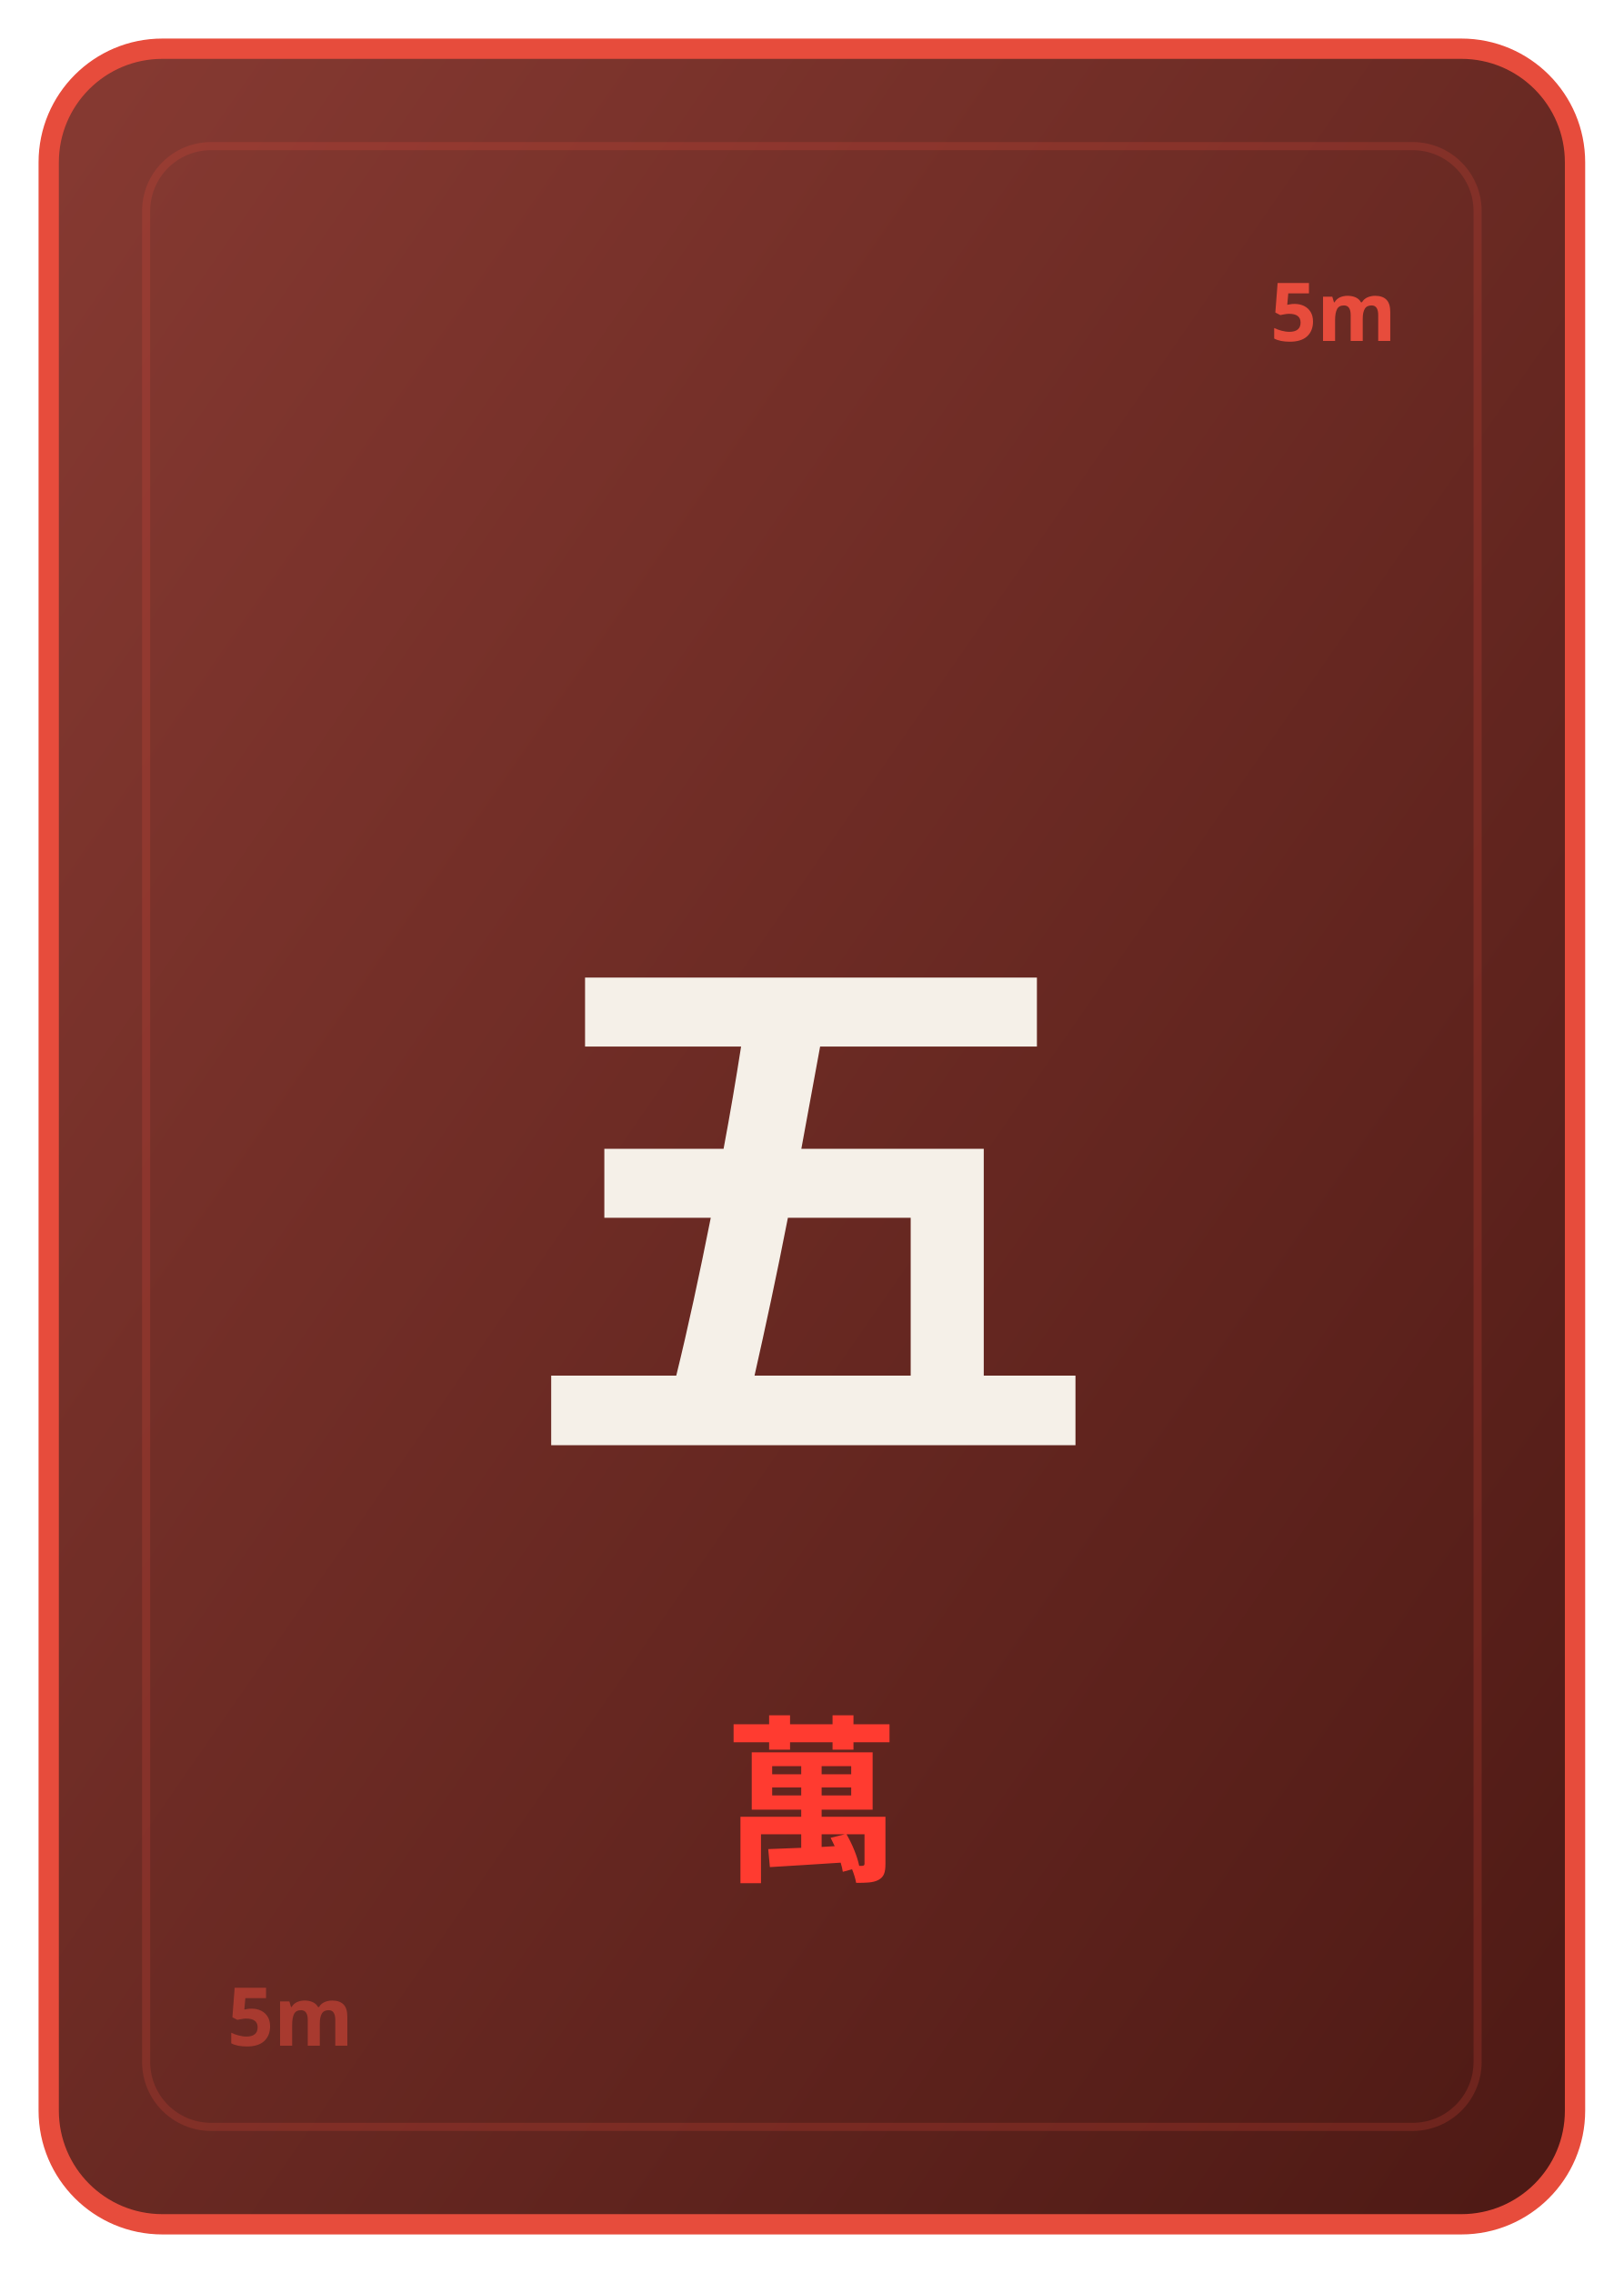
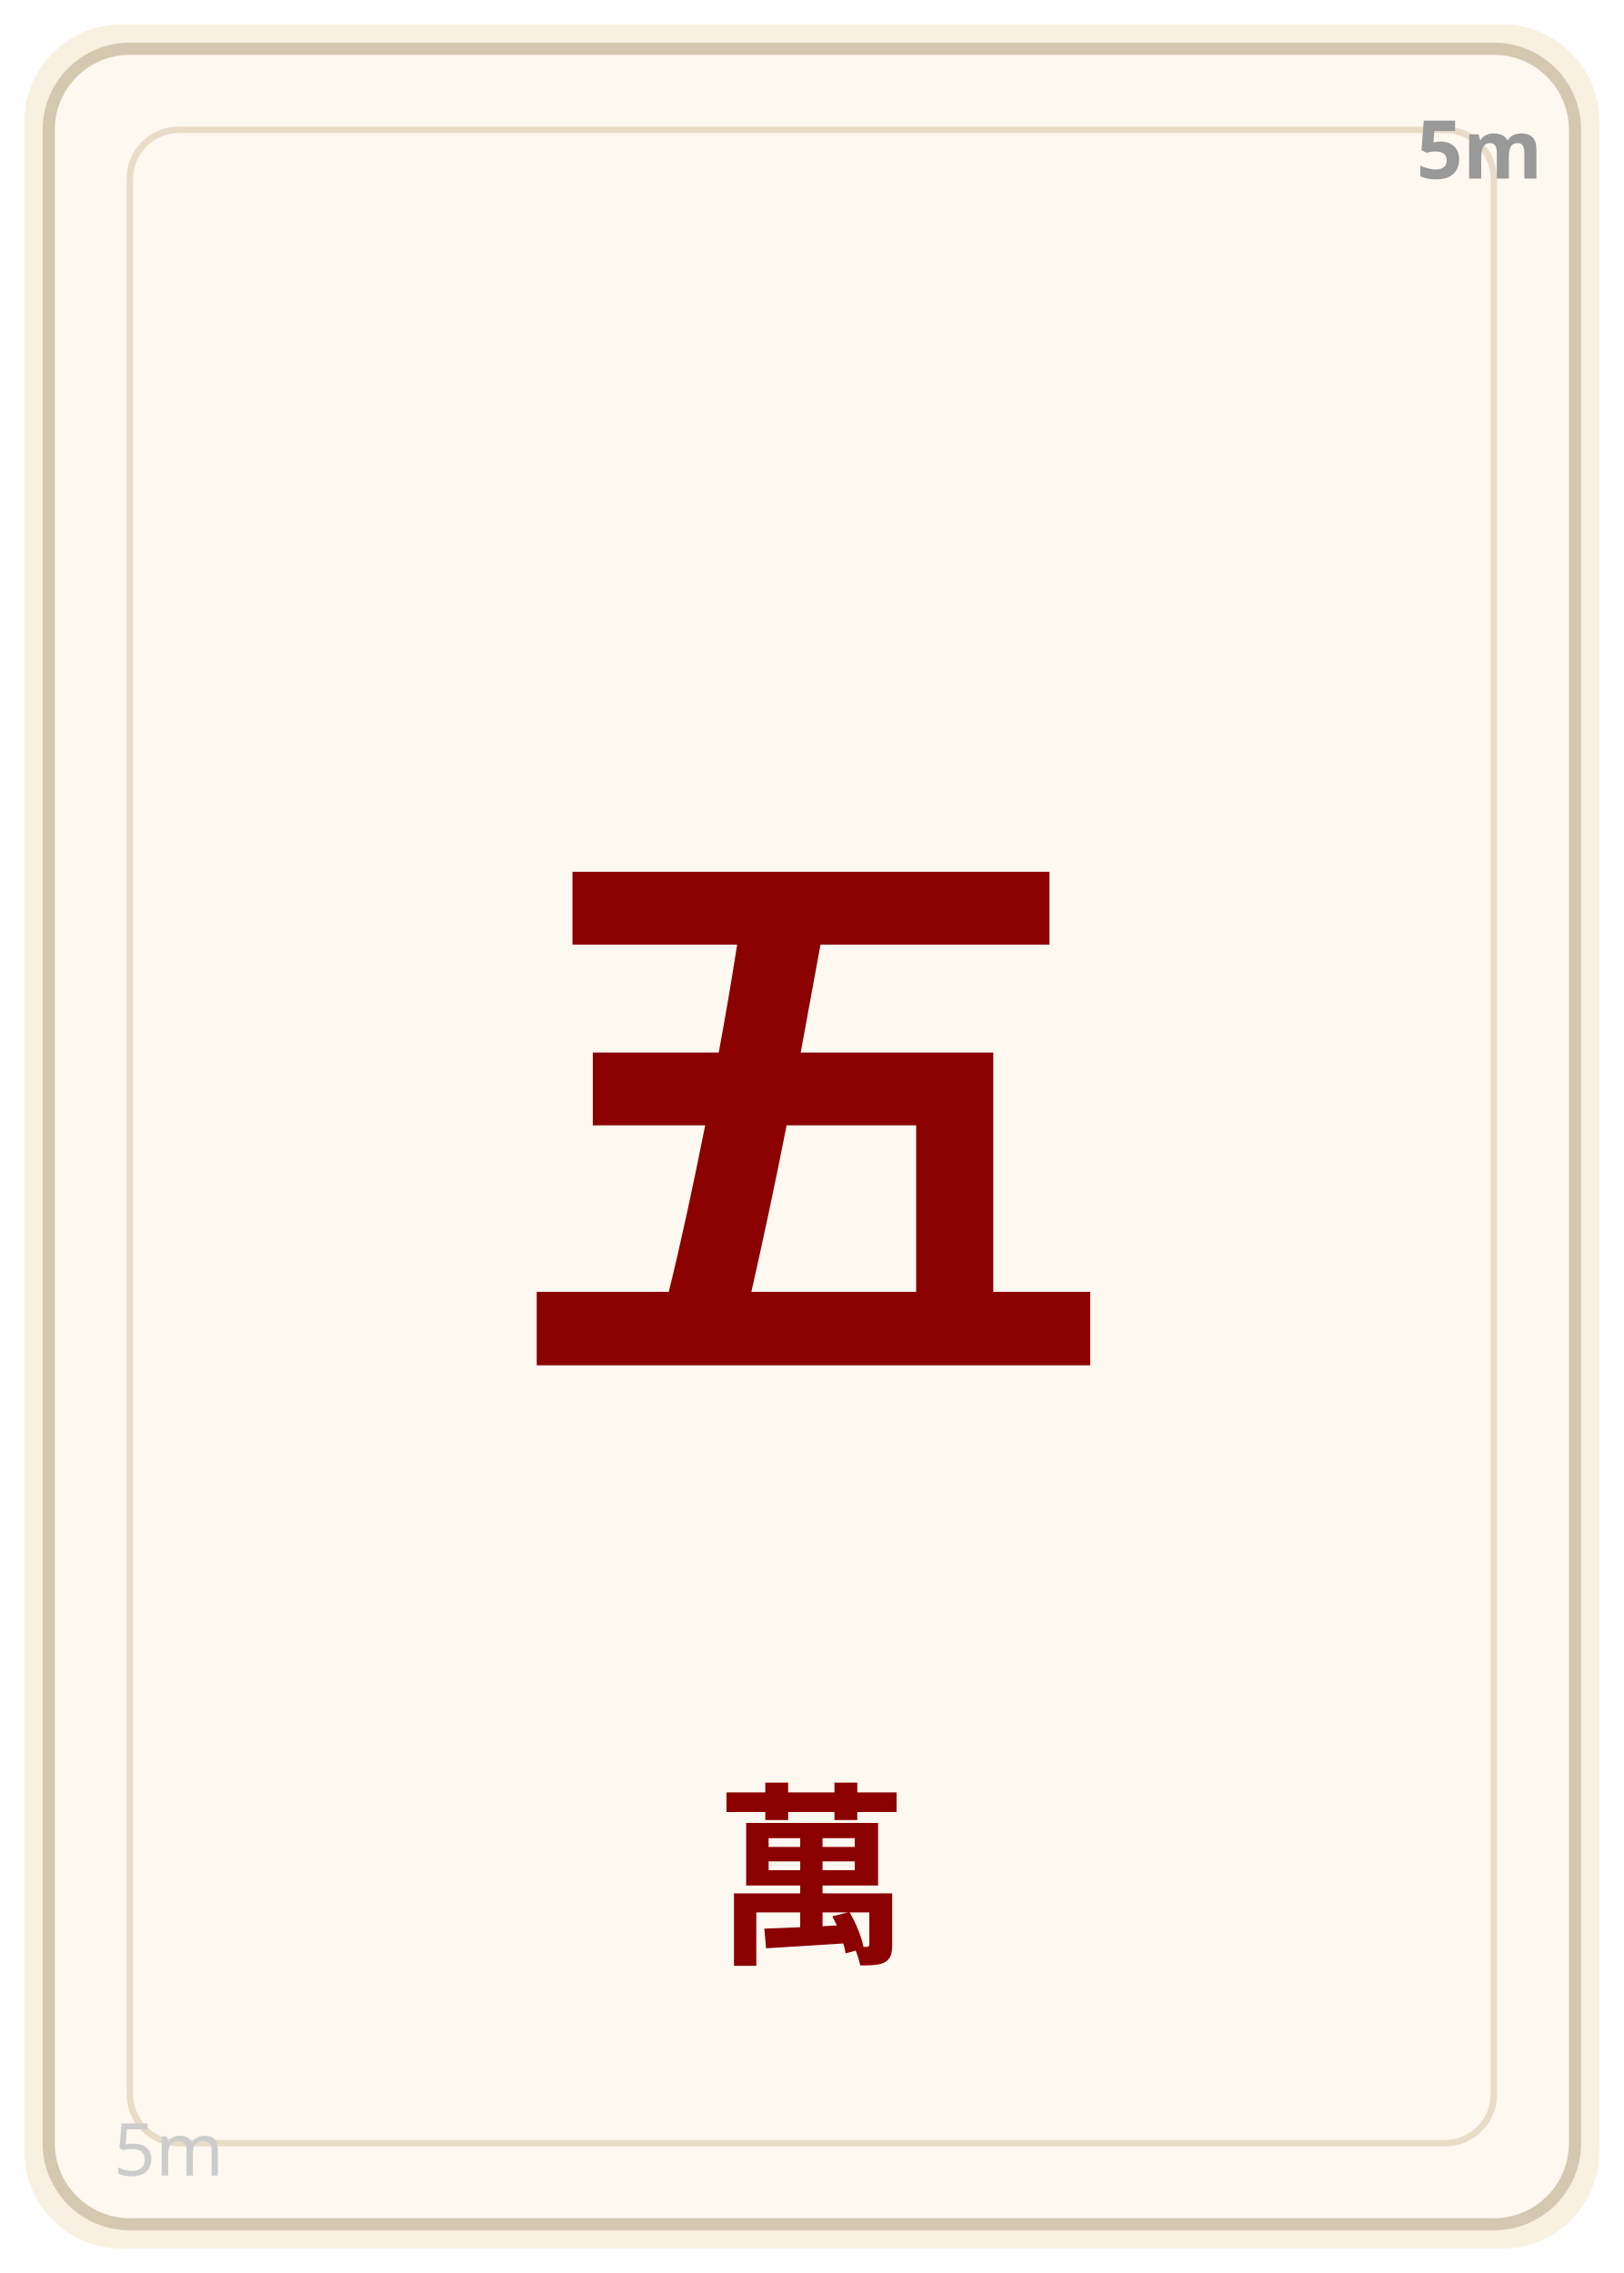
<svg xmlns="http://www.w3.org/2000/svg" viewBox="0 0 200 280" width="200" height="280">
-   <defs>
-     <linearGradient id="bg" x1="0%" y1="0%" x2="100%" y2="100%">
-       <stop offset="0%" style="stop-color:#873a32" />
-       <stop offset="100%" style="stop-color:#4d1914" />
-     </linearGradient>
-   </defs>
-   <rect x="6" y="6" width="188" height="268" rx="14" fill="url(#bg)" stroke="#E74C3C" stroke-width="2.5" />
-   <rect x="18" y="18" width="164" height="244" rx="8" fill="none" stroke="#E74C3C" stroke-opacity="0.2" stroke-width="1" />
-   <text x="100" y="175" text-anchor="middle" font-family="Noto Serif SC, SimSun, serif" font-size="72" font-weight="700" fill="#F5F0E8">五</text>
-   <text x="100" y="230" text-anchor="middle" font-family="Noto Serif SC, SimSun, serif" font-size="22" font-weight="700" fill="#FF3B30">萬</text>
-   <text x="172" y="42" text-anchor="end" font-family="Poppins, sans-serif" font-size="10" font-weight="600" fill="#E74C3C">5m</text>
-   <text x="28" y="252" text-anchor="start" font-family="Poppins, sans-serif" font-size="10" font-weight="600" fill="#E74C3C" opacity="0.5">5m</text>
+   <rect x="3" y="3" width="194" height="274" rx="12" fill="#F8F0E0" />
+   <rect x="6" y="6" width="188" height="268" rx="10" fill="#FDF8F0" stroke="#D4C8B0" stroke-width="1.5" />
+   <rect x="16" y="16" width="168" height="248" rx="6" fill="none" stroke="#E8DCC8" stroke-width="0.8" />
+   <text x="100" y="165" text-anchor="middle" font-family="serif" font-size="76" font-weight="900" fill="#8B0000">五</text>
+   <text x="100" y="240" text-anchor="middle" font-family="serif" font-size="24" font-weight="700" fill="#8B0000">萬</text>
+   <text x="190" y="22" text-anchor="end" font-family="sans-serif" font-size="10" font-weight="600" fill="#999">5m</text>
+   <text x="14" y="268" text-anchor="start" font-family="sans-serif" font-size="9" fill="#CCC">5m</text>
</svg>
